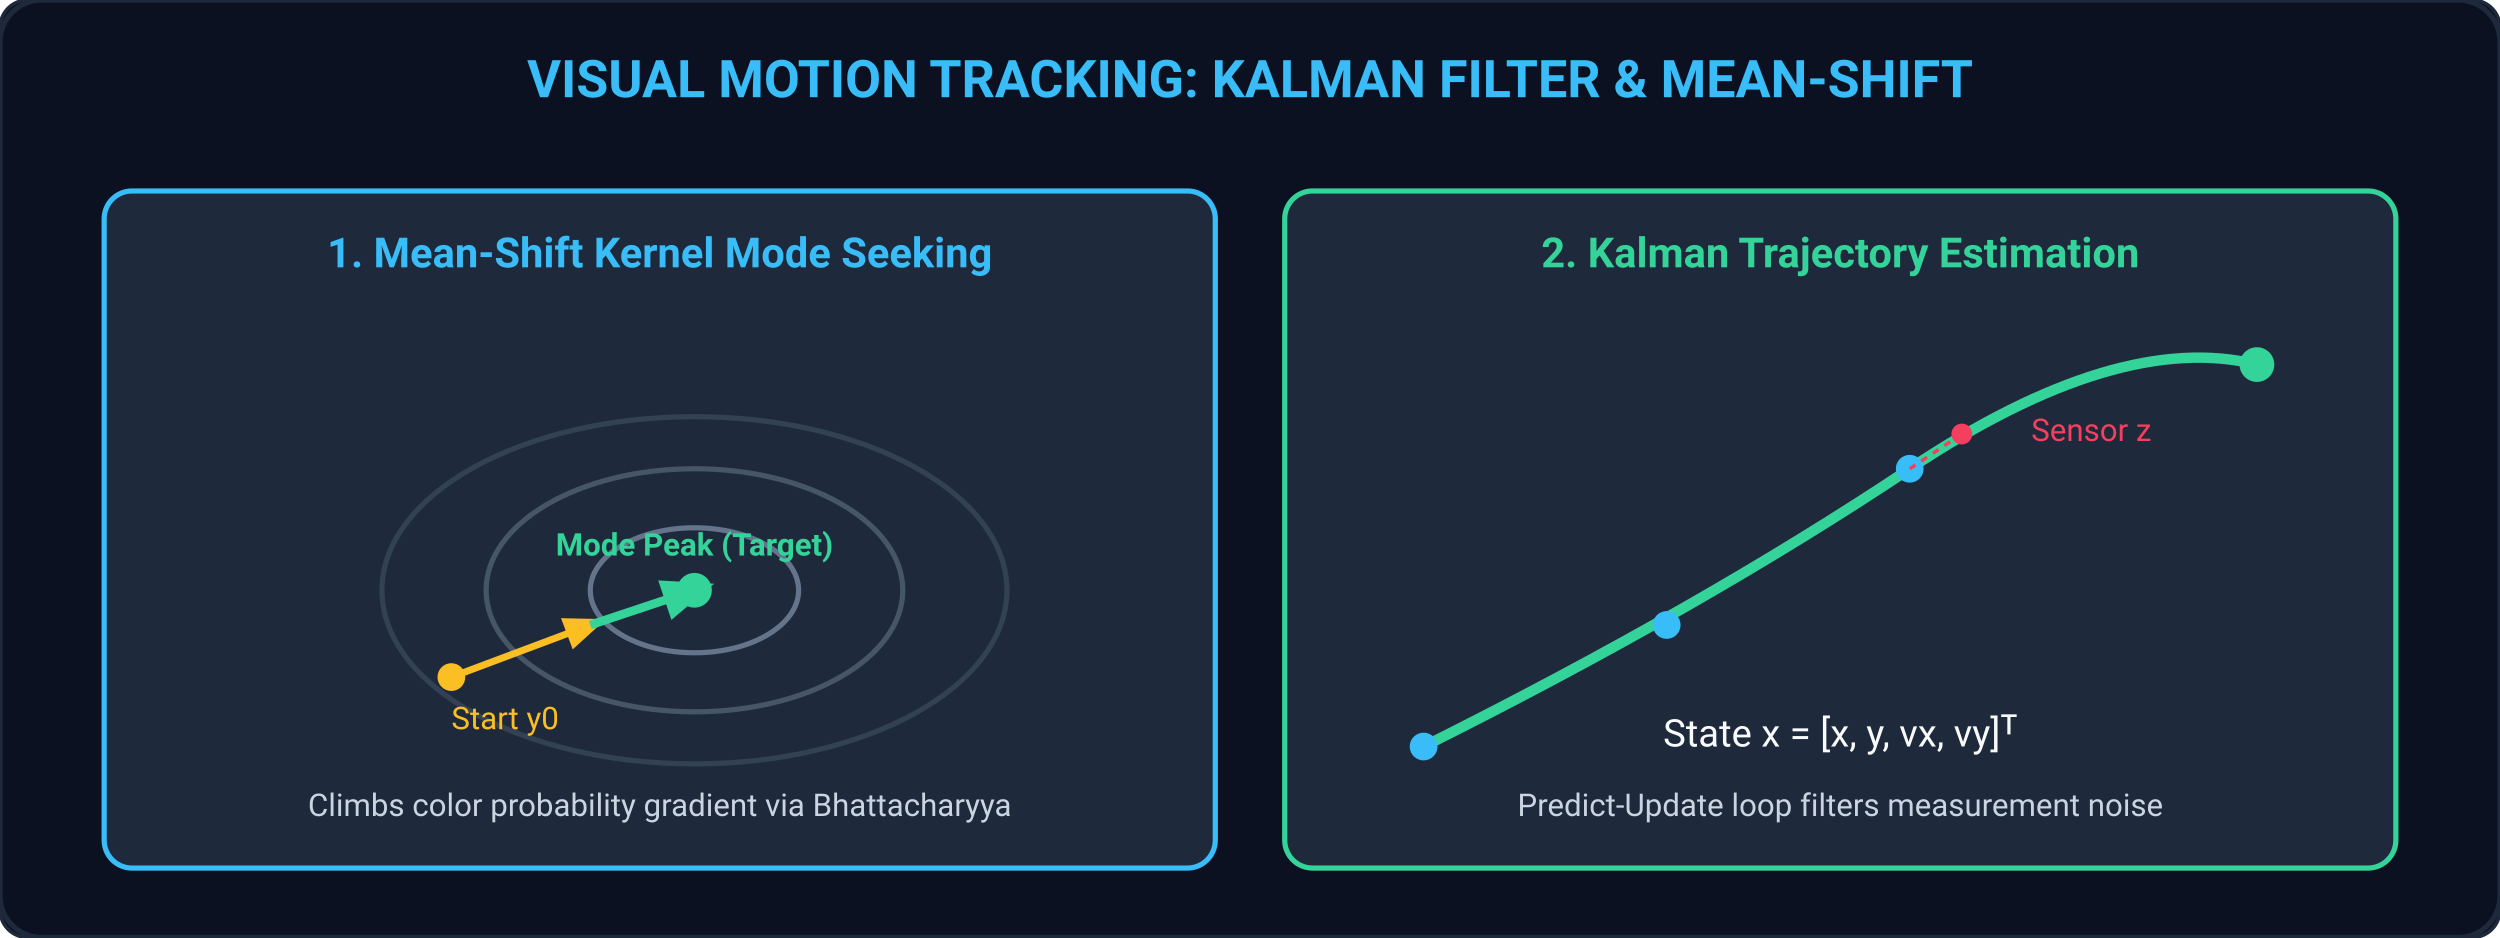
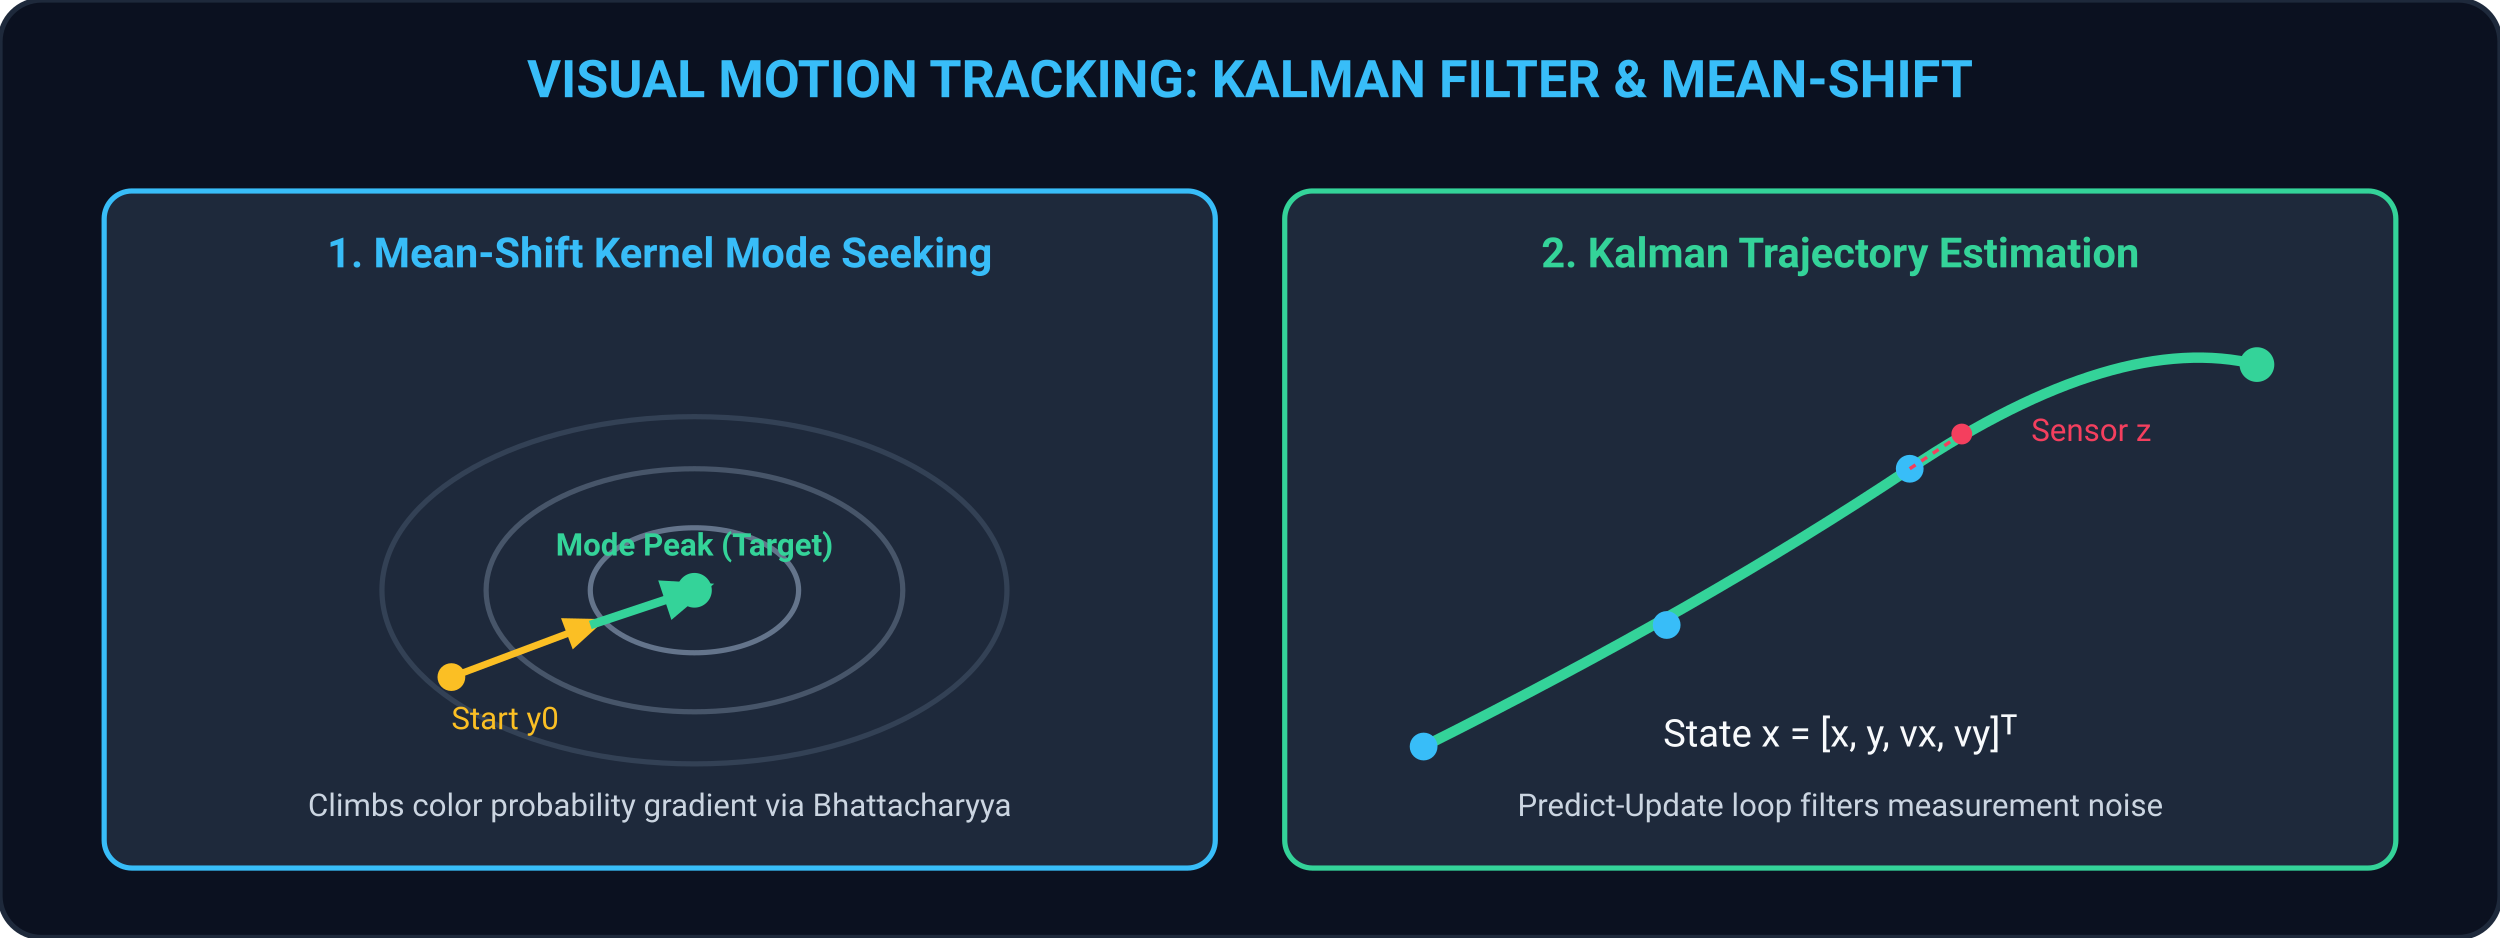
<svg xmlns="http://www.w3.org/2000/svg" viewBox="0 0 720 270" width="100%" height="270" class="flowchart-svg" style="max-width: 720px; width: 100%; height: auto; display: block; margin: 0 auto; font-family: -apple-system, BlinkMacSystemFont, 'Segoe UI', Roboto, Helvetica, Arial, sans-serif;">
-   <rect width="100%" height="100%" fill="#0b1120" rx="8" stroke="#1e293b" stroke-width="1" />
  <defs>
    <linearGradient id="gradCard" x1="0%" y1="0%" x2="100%" y2="100%">
      <stop offset="0%" stop-color="#1e293b" />
      <stop offset="100%" stop-color="#0f172a" />
    </linearGradient>
    <linearGradient id="gradCyan" x1="0%" y1="0%" x2="100%" y2="100%">
      <stop offset="0%" stop-color="#38bdf8" />
      <stop offset="100%" stop-color="#0284c7" />
    </linearGradient>
    <linearGradient id="gradEmerald" x1="0%" y1="0%" x2="100%" y2="100%">
      <stop offset="0%" stop-color="#34d399" />
      <stop offset="100%" stop-color="#059669" />
    </linearGradient>
    <linearGradient id="gradAmber" x1="0%" y1="0%" x2="100%" y2="100%">
      <stop offset="0%" stop-color="#fbbf24" />
      <stop offset="100%" stop-color="#d97706" />
    </linearGradient>
    <linearGradient id="gradPurple" x1="0%" y1="0%" x2="100%" y2="100%">
      <stop offset="0%" stop-color="#c084fc" />
      <stop offset="100%" stop-color="#9333ea" />
    </linearGradient>
    <linearGradient id="gradRose" x1="0%" y1="0%" x2="100%" y2="100%">
      <stop offset="0%" stop-color="#fb7185" />
      <stop offset="100%" stop-color="#e11d48" />
    </linearGradient>
-     <filter id="shadow" x="-5%" y="-5%" width="110%" height="115%">
-       <feDropShadow dx="0" dy="4" stdDeviation="6" flood-color="#000000" flood-opacity="0.4" />
-     </filter>
    <marker id="arrCyan" viewBox="0 0 10 10" refX="6" refY="5" markerWidth="6" markerHeight="6" orient="auto-start-reverse">
      <path d="M 0 1 L 10 5 L 0 9 z" fill="#38bdf8" />
    </marker>
    <marker id="arrEmerald" viewBox="0 0 10 10" refX="6" refY="5" markerWidth="6" markerHeight="6" orient="auto-start-reverse">
      <path d="M 0 1 L 10 5 L 0 9 z" fill="#34d399" />
    </marker>
    <marker id="arrAmber" viewBox="0 0 10 10" refX="6" refY="5" markerWidth="6" markerHeight="6" orient="auto-start-reverse">
      <path d="M 0 1 L 10 5 L 0 9 z" fill="#fbbf24" />
    </marker>
  </defs>
  <rect width="720" height="270" rx="12" fill="#0b1120" stroke="#1e293b" stroke-width="1.5" />
  <text x="360" y="28" font-size="15" font-weight="bold" fill="#38bdf8" text-anchor="middle">VISUAL MOTION TRACKING: KALMAN FILTER &amp; MEAN-SHIFT</text>
  <g transform="translate(30, 55)">
    <rect width="320" height="195" rx="8" fill="#1e293b" stroke="#38bdf8" stroke-width="1.5" />
    <text x="160" y="22" font-size="12" font-weight="bold" fill="#38bdf8" text-anchor="middle">1. Mean-Shift Kernel Mode Seeking</text>
    <ellipse cx="170" cy="115" rx="90" ry="50" fill="none" stroke="#334155" stroke-width="1.5" />
    <ellipse cx="170" cy="115" rx="60" ry="35" fill="none" stroke="#475569" stroke-width="1.5" />
    <ellipse cx="170" cy="115" rx="30" ry="18" fill="none" stroke="#64748b" stroke-width="1.5" />
    <circle cx="100" cy="140" r="4" fill="#fbbf24" />
    <text x="100" y="155" font-size="9" fill="#fbbf24">Start y0</text>
    <line x1="100" y1="140" x2="140" y2="125" stroke="#fbbf24" stroke-width="2" marker-end="url(#arrAmber)" />
    <line x1="140" y1="125" x2="170" y2="115" stroke="#34d399" stroke-width="2.5" marker-end="url(#arrEmerald)" />
    <circle cx="170" cy="115" r="5" fill="#34d399" />
    <text x="170" y="105" font-size="9" fill="#34d399" font-weight="bold" text-anchor="middle">Mode Peak (Target)</text>
    <text x="160" y="180" font-size="9" fill="#cbd5e1" text-anchor="middle">Climbs color probability gradient via Bhattacharyya</text>
  </g>
  <g transform="translate(370, 55)">
    <rect width="320" height="195" rx="8" fill="#1e293b" stroke="#34d399" stroke-width="1.5" />
    <text x="160" y="22" font-size="12" font-weight="bold" fill="#34d399" text-anchor="middle">2. Kalman Trajectory Estimation</text>
    <path d="M 40 160 Q 120 120 180 80 T 280 50" fill="none" stroke="#34d399" stroke-width="3" />
    <circle cx="40" cy="160" r="4" fill="#38bdf8" />
    <circle cx="110" cy="125" r="4" fill="#38bdf8" />
    <circle cx="180" cy="80" r="4" fill="#38bdf8" />
    <circle cx="280" cy="50" r="5" fill="#34d399" />
    <circle cx="195" cy="70" r="3" fill="#f43f5e" />
    <line x1="180" y1="80" x2="195" y2="70" stroke="#f43f5e" stroke-width="1" stroke-dasharray="2 2" />
    <text x="215" y="72" font-size="9" fill="#f43f5e">Sensor z</text>
    <text x="160" y="160" font-size="11" fill="#f8fafc" text-anchor="middle">State x = [x, y, vx, vy]ᵀ</text>
    <text x="160" y="180" font-size="9" fill="#cbd5e1" text-anchor="middle">Predict-Update loop filters measurement noise</text>
  </g>
</svg>
